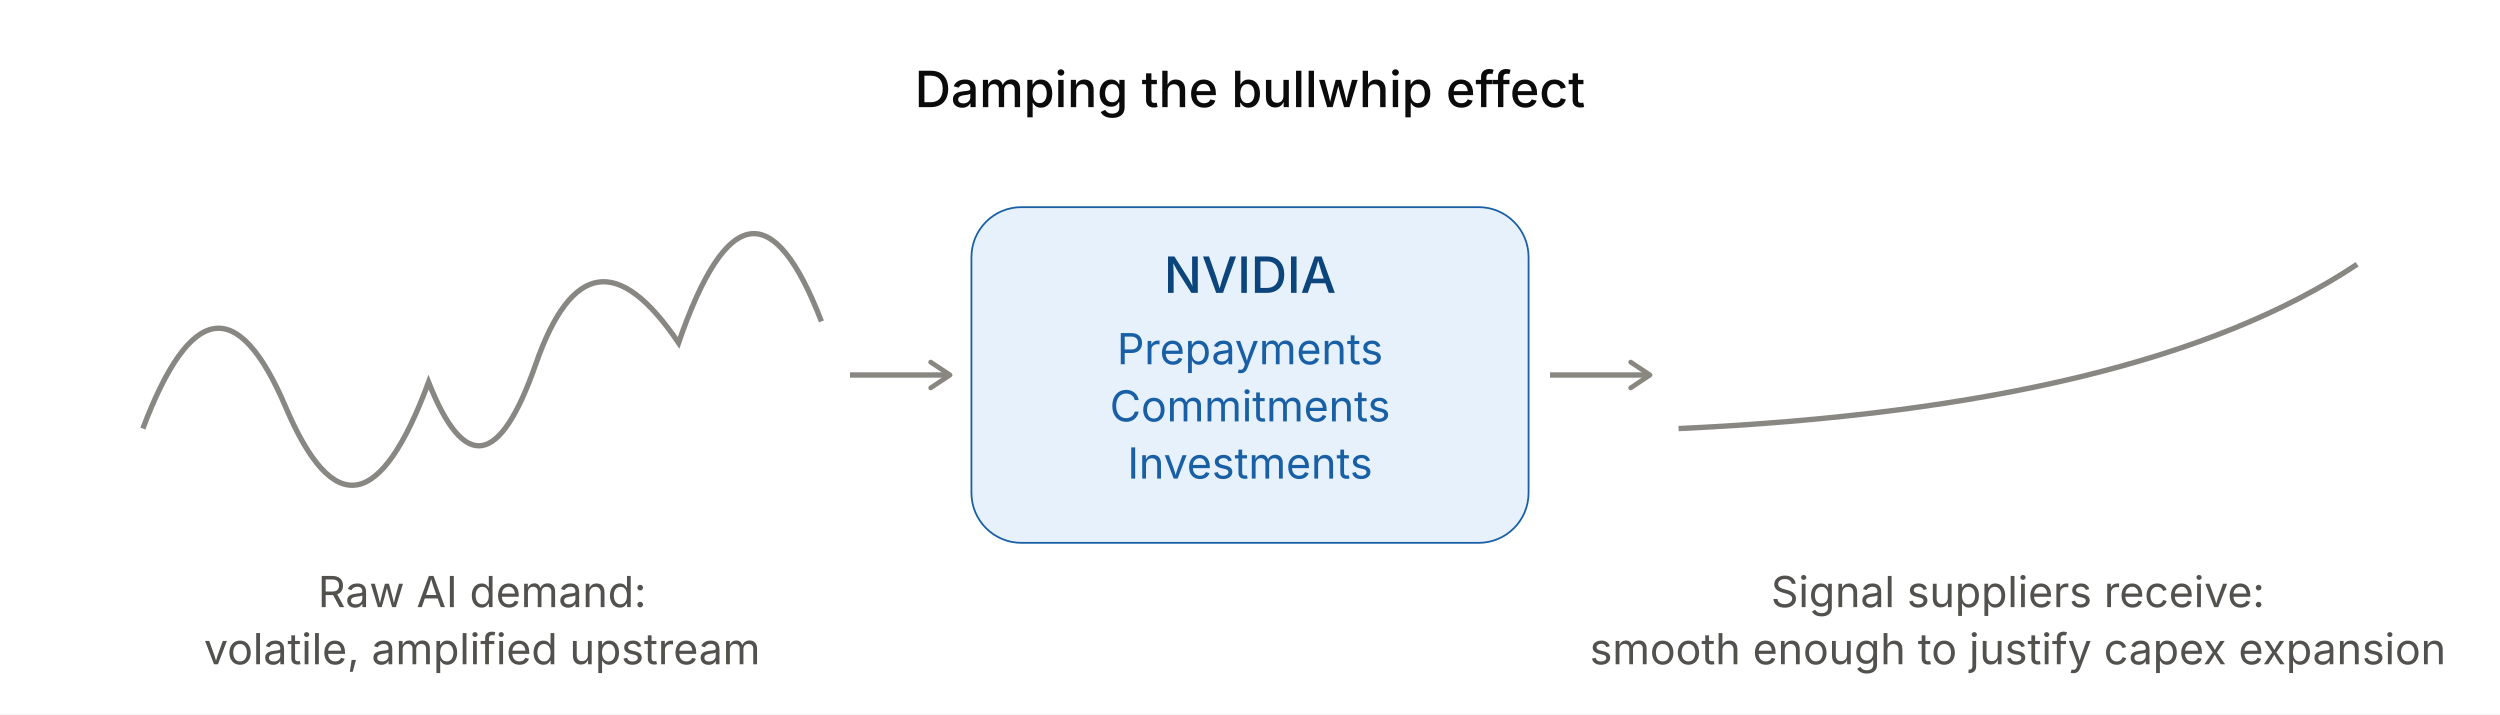
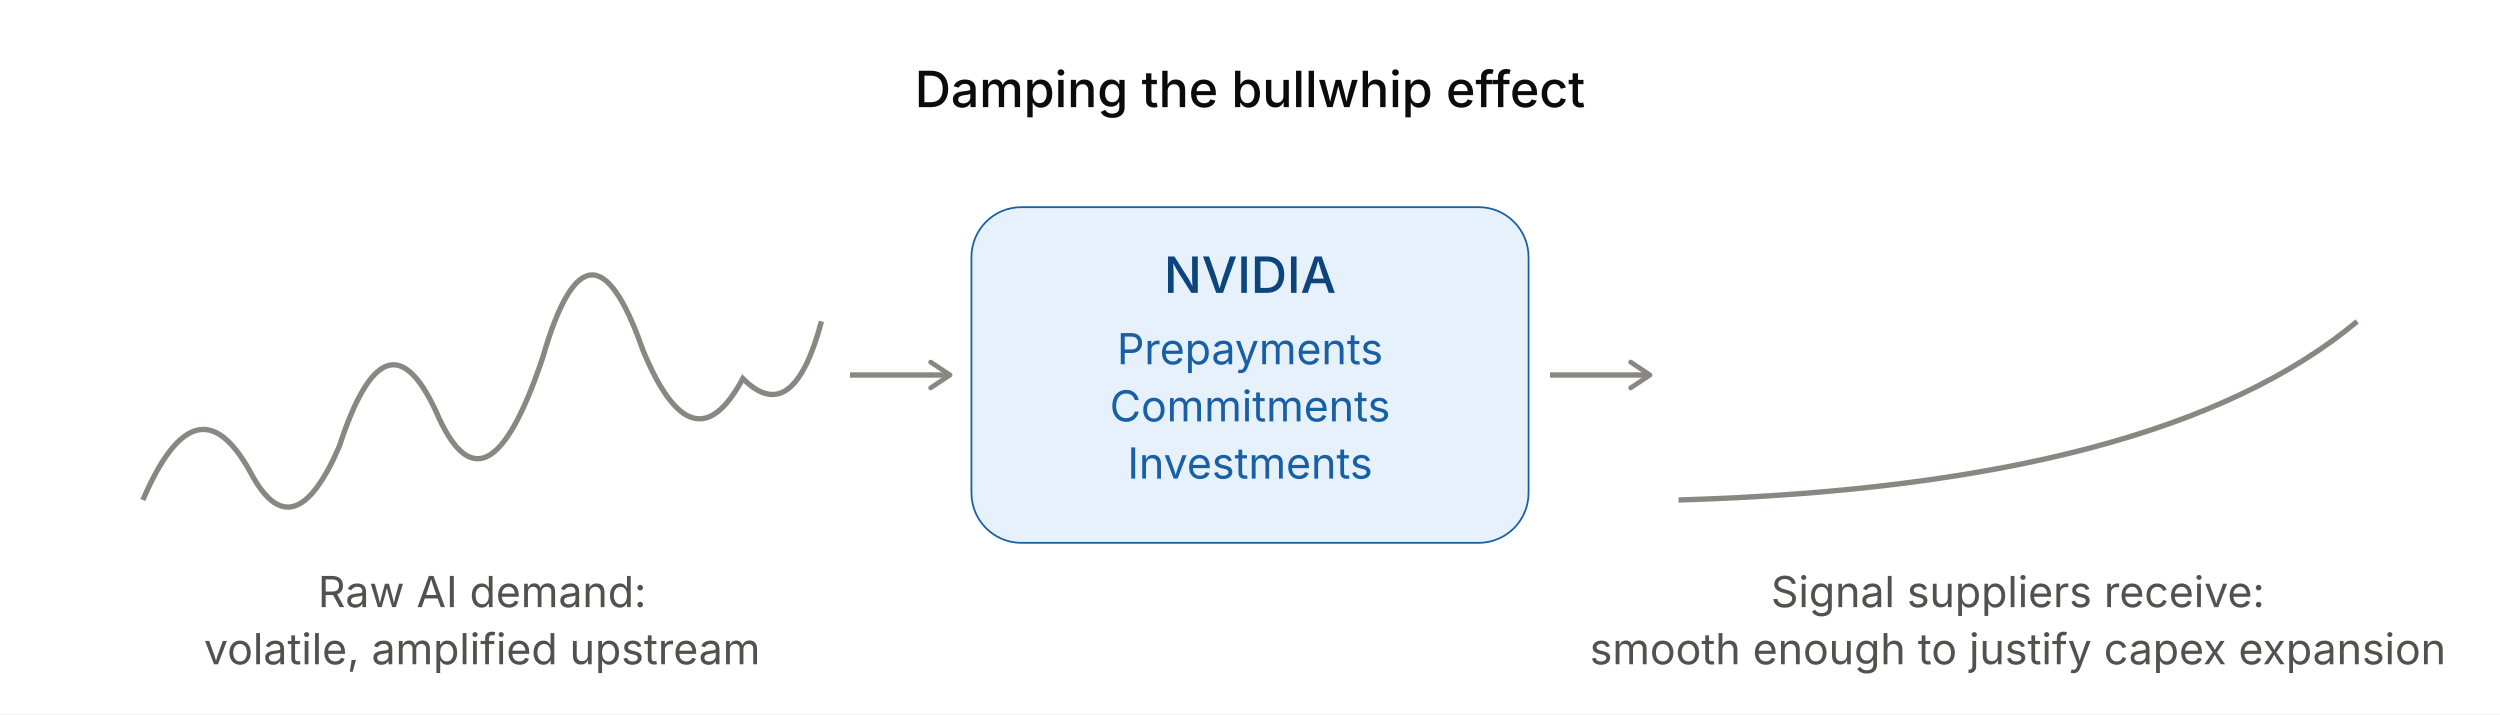
<svg xmlns="http://www.w3.org/2000/svg" width="100%" viewBox="0 0 700 200" role="img" style="">
  <defs>
    <marker id="arr3" viewBox="0 0 10 10" refX="8" refY="5" markerWidth="6" markerHeight="6" orient="auto-start-reverse">
      <path d="M2 1L8 5L2 9" fill="none" stroke="#89877f" stroke-width="1.5" stroke-linecap="round" stroke-linejoin="round" />
    </marker>
  </defs>
  <rect x="0" y="0" width="700" height="200" fill="#ffffff" />
  <text x="350" y="30" text-anchor="middle" style="fill:rgb(11, 11, 11);stroke:none;color:rgb(11, 11, 11);stroke-width:1px;stroke-linecap:butt;stroke-linejoin:miter;opacity:1;font-family:&quot;Anthropic Sans&quot;, -apple-system, &quot;system-ui&quot;, &quot;Segoe UI&quot;, sans-serif;font-size:14px;font-weight:500;text-anchor:middle;dominant-baseline:auto">Damping the bullwhip effect</text>
-   <path d="M40 120 Q60 67 80 114 T120 107 Q135 145 150 102 T190 96 Q210 38 230 90" fill="none" stroke-width="1.5" style="fill:none;stroke:rgb(137, 135, 129);color:rgb(11, 11, 11);stroke-width:1.5px;stroke-linecap:butt;stroke-linejoin:miter;opacity:1;font-family:&quot;Anthropic Sans&quot;, -apple-system, &quot;system-ui&quot;, &quot;Segoe UI&quot;, sans-serif;font-size:16px;font-weight:400;text-anchor:start;dominant-baseline:auto" />
+   <path d="M40 140 Q55 105 70 132 Q82 155 95 125 Q108 85 122 115 Q136 148 152 100 Q165 55 180 98 Q194 132 208 106 Q222 120 230 90" fill="none" stroke-width="1.5" style="fill:none;stroke:rgb(137, 135, 129);color:rgb(11, 11, 11);stroke-width:1.5px;stroke-linecap:butt;stroke-linejoin:miter;opacity:1;font-family:&quot;Anthropic Sans&quot;, -apple-system, &quot;system-ui&quot;, &quot;Segoe UI&quot;, sans-serif;font-size:16px;font-weight:400;text-anchor:start;dominant-baseline:auto" />
  <text x="135" y="170" text-anchor="middle" style="fill:rgb(82, 81, 78);stroke:none;color:rgb(11, 11, 11);stroke-width:1px;stroke-linecap:butt;stroke-linejoin:miter;opacity:1;font-family:&quot;Anthropic Sans&quot;, -apple-system, &quot;system-ui&quot;, &quot;Segoe UI&quot;, sans-serif;font-size:12px;font-weight:400;text-anchor:middle;dominant-baseline:auto">Raw AI demand:</text>
  <text x="135" y="186" text-anchor="middle" style="fill:rgb(82, 81, 78);stroke:none;color:rgb(11, 11, 11);stroke-width:1px;stroke-linecap:butt;stroke-linejoin:miter;opacity:1;font-family:&quot;Anthropic Sans&quot;, -apple-system, &quot;system-ui&quot;, &quot;Segoe UI&quot;, sans-serif;font-size:12px;font-weight:400;text-anchor:middle;dominant-baseline:auto">volatile, amplified upstream</text>
  <line x1="238" y1="105" x2="266" y2="105" marker-end="url(#arr3)" style="fill:none;stroke:rgb(137, 135, 129);color:rgb(11, 11, 11);stroke-width:1.5px;stroke-linecap:butt;stroke-linejoin:miter;opacity:1;font-family:&quot;Anthropic Sans&quot;, -apple-system, &quot;system-ui&quot;, &quot;Segoe UI&quot;, sans-serif;font-size:16px;font-weight:400;text-anchor:start;dominant-baseline:auto" />
  <g style="fill:rgb(0, 0, 0);stroke:none;color:rgb(11, 11, 11);stroke-width:1px;stroke-linecap:butt;stroke-linejoin:miter;opacity:1;font-family:&quot;Anthropic Sans&quot;, -apple-system, &quot;system-ui&quot;, &quot;Segoe UI&quot;, sans-serif;font-size:16px;font-weight:400;text-anchor:start;dominant-baseline:auto">
    <rect x="272" y="58" width="156" height="94" rx="14" stroke-width="0.5" style="fill:rgb(230, 241, 251);stroke:rgb(24, 95, 165);color:rgb(11, 11, 11);stroke-width:0.5px;stroke-linecap:butt;stroke-linejoin:miter;opacity:1;font-family:&quot;Anthropic Sans&quot;, -apple-system, &quot;system-ui&quot;, &quot;Segoe UI&quot;, sans-serif;font-size:16px;font-weight:400;text-anchor:start;dominant-baseline:auto" />
    <text x="350" y="82" text-anchor="middle" font-size="13" style="fill:rgb(12, 68, 124);stroke:none;color:rgb(11, 11, 11);stroke-width:1px;stroke-linecap:butt;stroke-linejoin:miter;opacity:1;font-family:&quot;Anthropic Sans&quot;, -apple-system, &quot;system-ui&quot;, &quot;Segoe UI&quot;, sans-serif;font-size:14px;font-weight:500;text-anchor:middle;dominant-baseline:auto">NVIDIA</text>
    <text x="350" y="102" text-anchor="middle" style="fill:rgb(24, 95, 165);stroke:none;color:rgb(11, 11, 11);stroke-width:1px;stroke-linecap:butt;stroke-linejoin:miter;opacity:1;font-family:&quot;Anthropic Sans&quot;, -apple-system, &quot;system-ui&quot;, &quot;Segoe UI&quot;, sans-serif;font-size:12px;font-weight:400;text-anchor:middle;dominant-baseline:auto">Prepayments</text>
    <text x="350" y="118" text-anchor="middle" style="fill:rgb(24, 95, 165);stroke:none;color:rgb(11, 11, 11);stroke-width:1px;stroke-linecap:butt;stroke-linejoin:miter;opacity:1;font-family:&quot;Anthropic Sans&quot;, -apple-system, &quot;system-ui&quot;, &quot;Segoe UI&quot;, sans-serif;font-size:12px;font-weight:400;text-anchor:middle;dominant-baseline:auto">Commitments</text>
    <text x="350" y="134" text-anchor="middle" style="fill:rgb(24, 95, 165);stroke:none;color:rgb(11, 11, 11);stroke-width:1px;stroke-linecap:butt;stroke-linejoin:miter;opacity:1;font-family:&quot;Anthropic Sans&quot;, -apple-system, &quot;system-ui&quot;, &quot;Segoe UI&quot;, sans-serif;font-size:12px;font-weight:400;text-anchor:middle;dominant-baseline:auto">Investments</text>
  </g>
  <line x1="434" y1="105" x2="462" y2="105" marker-end="url(#arr3)" style="fill:none;stroke:rgb(137, 135, 129);color:rgb(11, 11, 11);stroke-width:1.5px;stroke-linecap:butt;stroke-linejoin:miter;opacity:1;font-family:&quot;Anthropic Sans&quot;, -apple-system, &quot;system-ui&quot;, &quot;Segoe UI&quot;, sans-serif;font-size:16px;font-weight:400;text-anchor:start;dominant-baseline:auto" />
-   <path d="M470 120 Q600 114 660 74" fill="none" stroke-width="1.5" style="fill:none;stroke:rgb(137, 135, 129);color:rgb(11, 11, 11);stroke-width:1.5px;stroke-linecap:butt;stroke-linejoin:miter;opacity:1;font-family:&quot;Anthropic Sans&quot;, -apple-system, &quot;system-ui&quot;, &quot;Segoe UI&quot;, sans-serif;font-size:16px;font-weight:400;text-anchor:start;dominant-baseline:auto" />
+   <path d="M470 140 Q605 136 660 90" fill="none" stroke-width="1.5" style="fill:none;stroke:rgb(137, 135, 129);color:rgb(11, 11, 11);stroke-width:1.5px;stroke-linecap:butt;stroke-linejoin:miter;opacity:1;font-family:&quot;Anthropic Sans&quot;, -apple-system, &quot;system-ui&quot;, &quot;Segoe UI&quot;, sans-serif;font-size:16px;font-weight:400;text-anchor:start;dominant-baseline:auto" />
  <text x="565" y="170" text-anchor="middle" style="fill:rgb(82, 81, 78);stroke:none;color:rgb(11, 11, 11);stroke-width:1px;stroke-linecap:butt;stroke-linejoin:miter;opacity:1;font-family:&quot;Anthropic Sans&quot;, -apple-system, &quot;system-ui&quot;, &quot;Segoe UI&quot;, sans-serif;font-size:12px;font-weight:400;text-anchor:middle;dominant-baseline:auto">Signal suppliers receive:</text>
  <text x="565" y="186" text-anchor="middle" style="fill:rgb(82, 81, 78);stroke:none;color:rgb(11, 11, 11);stroke-width:1px;stroke-linecap:butt;stroke-linejoin:miter;opacity:1;font-family:&quot;Anthropic Sans&quot;, -apple-system, &quot;system-ui&quot;, &quot;Segoe UI&quot;, sans-serif;font-size:12px;font-weight:400;text-anchor:middle;dominant-baseline:auto">smooth enough to justify capex expansion</text>
</svg>
